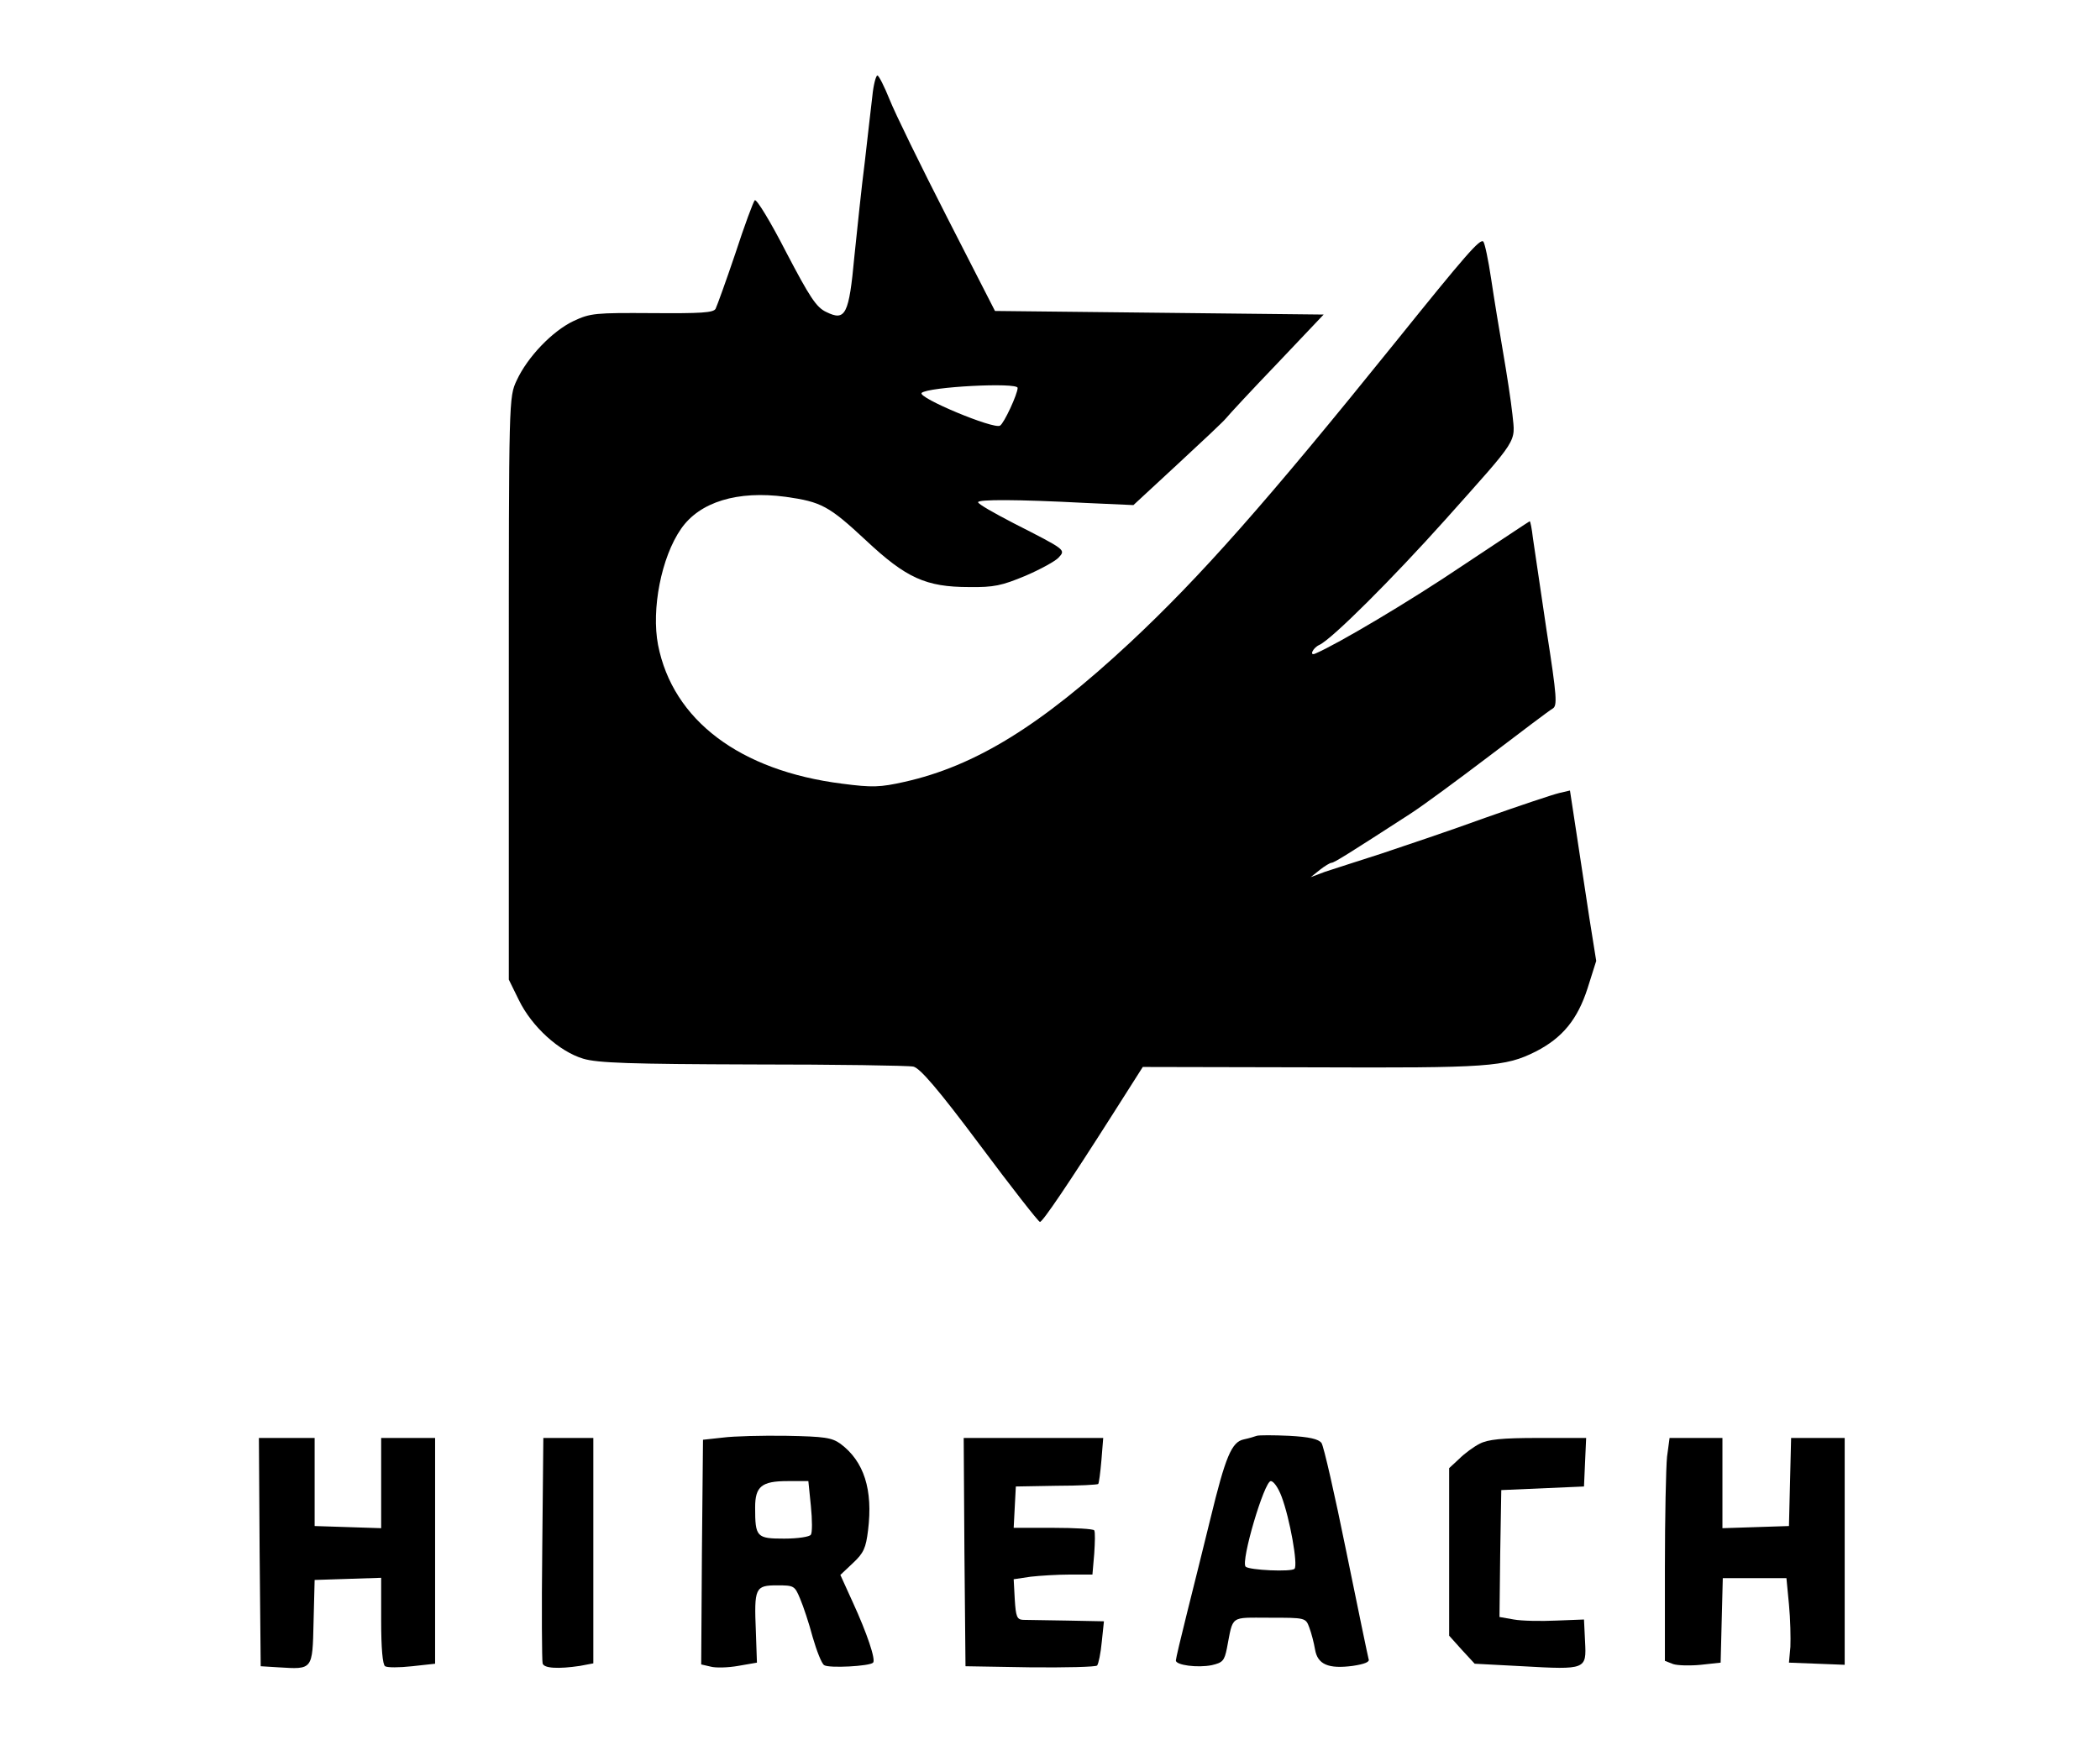
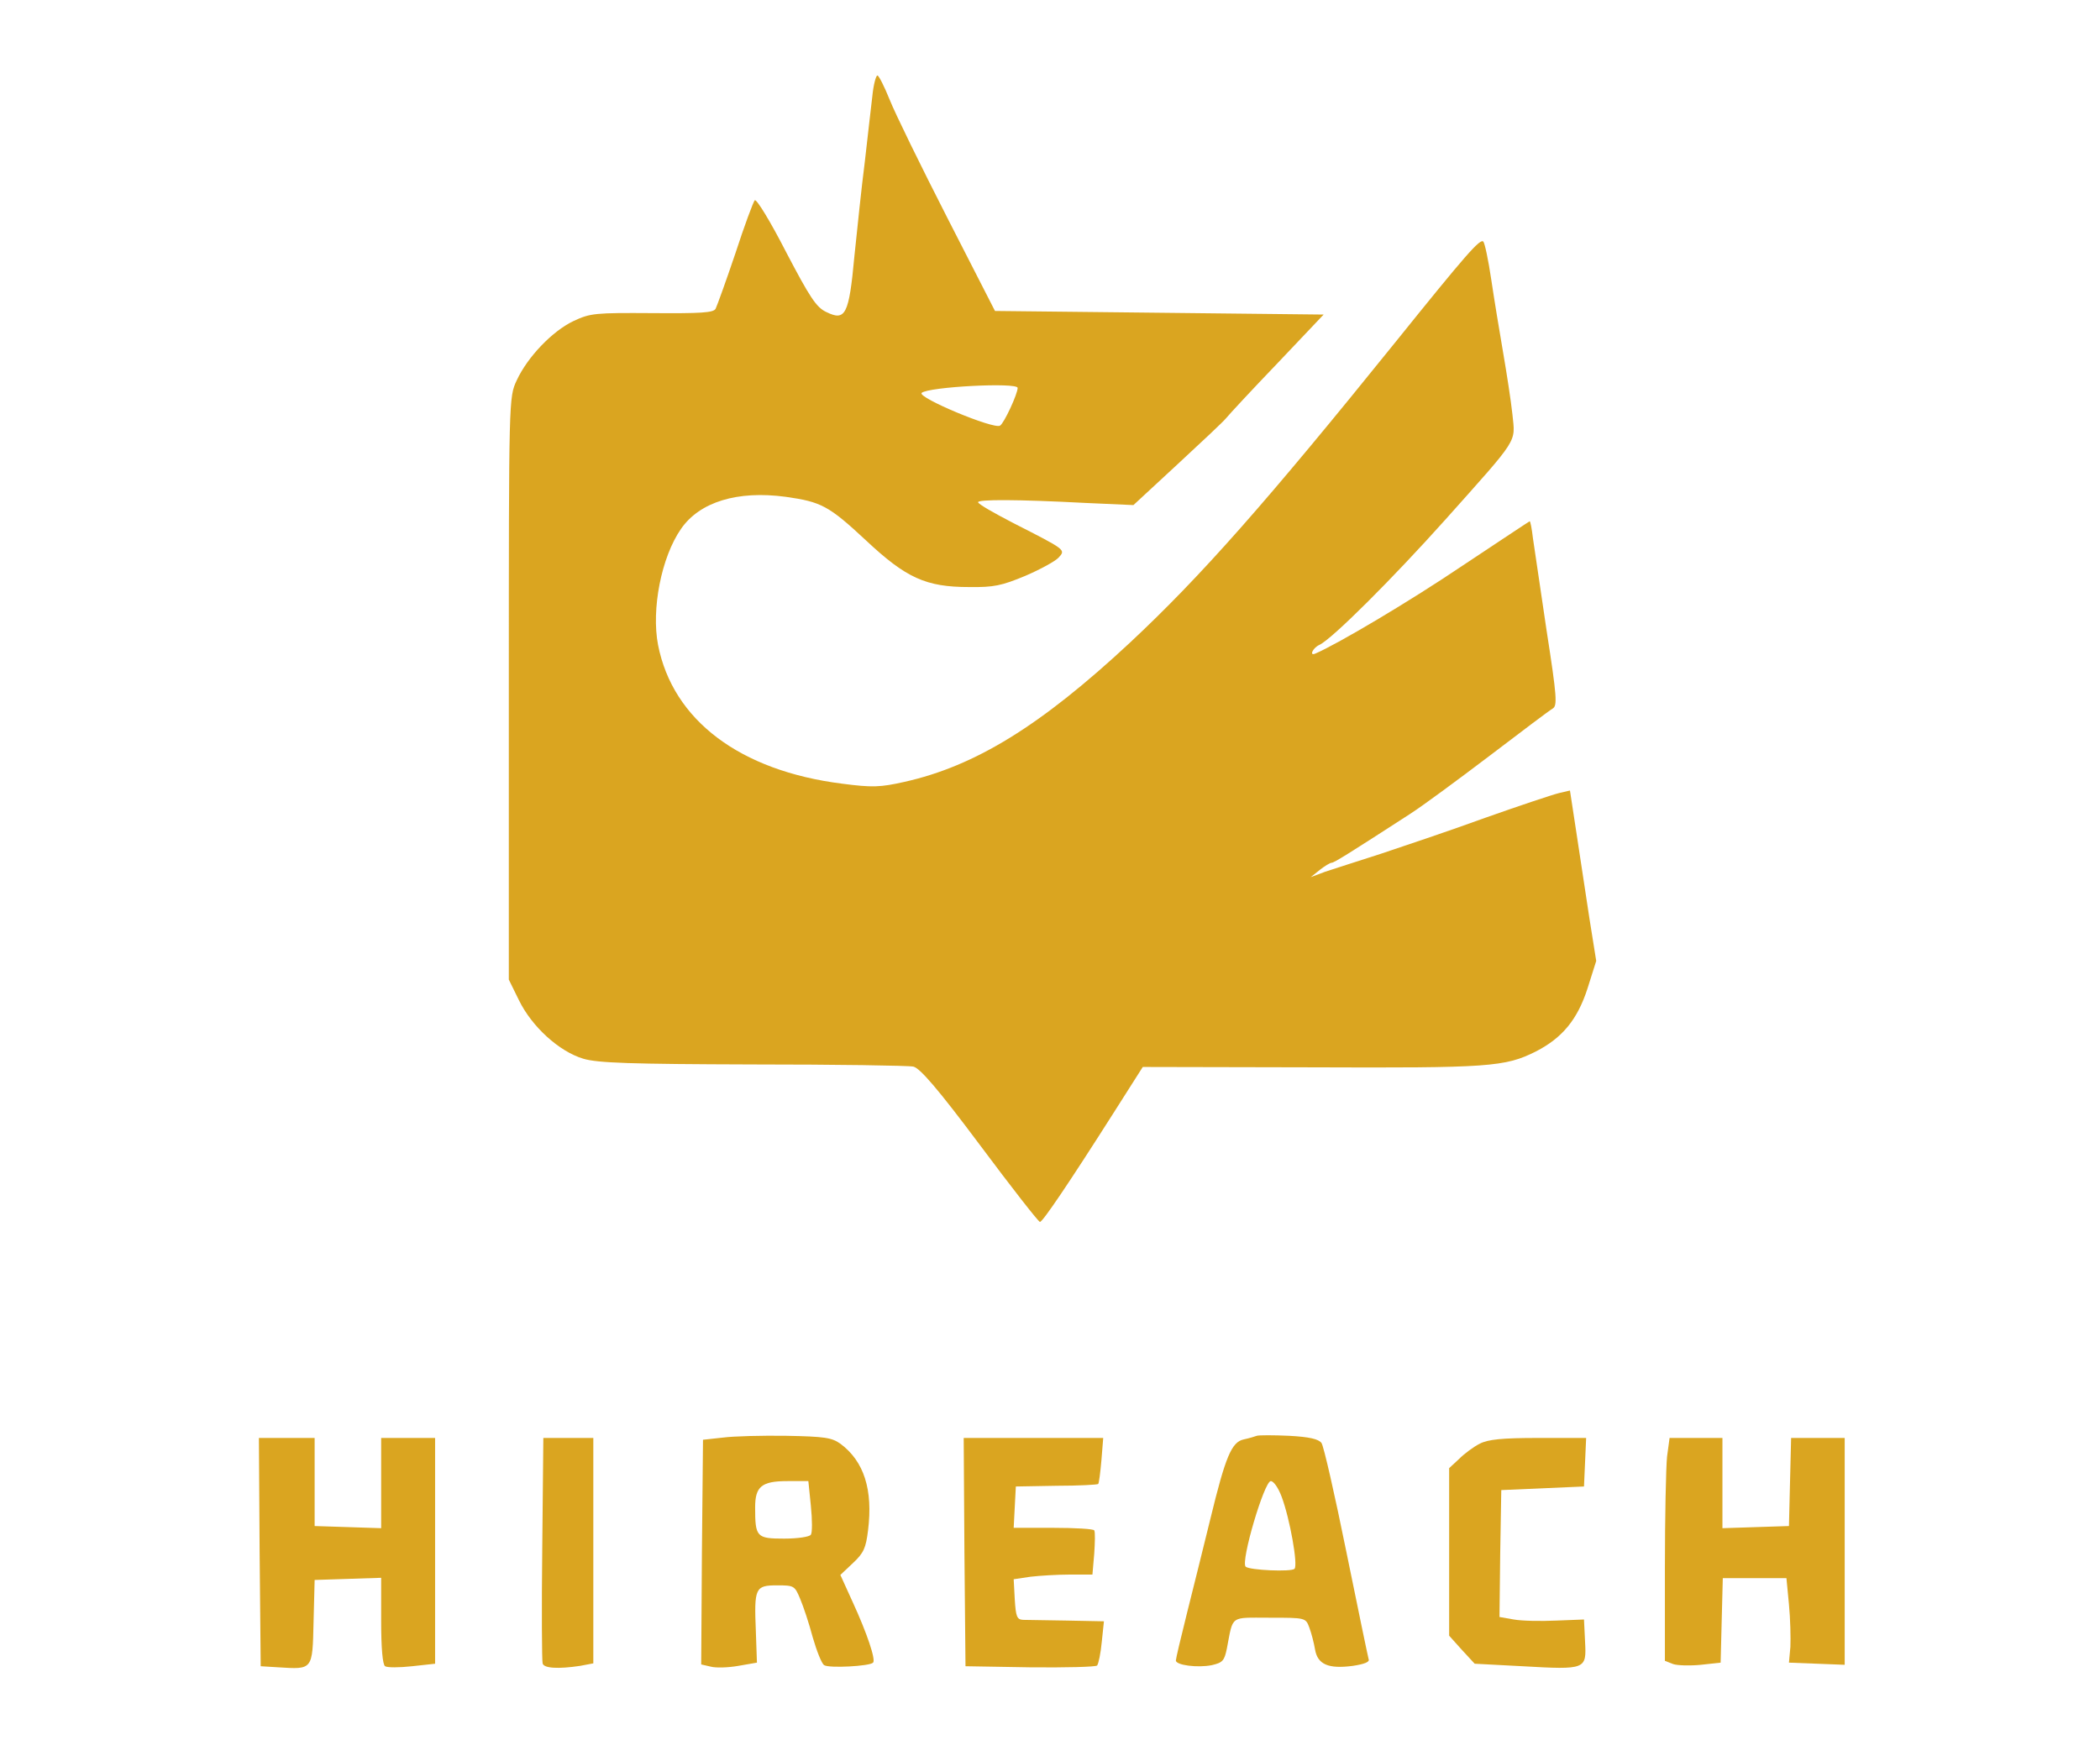
<svg xmlns="http://www.w3.org/2000/svg" version="1.0" width="584pt" height="484pt" viewBox="0 0 584 484" preserveAspectRatio="xMidYMid meet">
-   <g transform="translate(0,484) scale(0.1,-0.1)" fill="#000000" stroke="none">
+   <g transform="translate(0,484) scale(0.1,-0.1)" fill="#DAA520" stroke="none">
    <path d="M2426 4573 c-4 -32 -13 -114 -21 -183 -9 -69 -21 -187 -29 -263 -15 -163 -25 -181 -78 -155 -28 13 -46 41 -112 167 -43 84 -82 148 -87 144 -4 -4 -29 -71 -54 -148 -26 -77 -51 -146 -55 -154 -6 -11 -41 -13 -176 -12 -159 1 -172 0 -219 -22 -59 -28 -128 -100 -158 -165 -22 -47 -22 -48 -22 -857 l0 -810 28 -57 c36 -74 112 -143 179 -163 40 -12 131 -15 471 -16 232 0 433 -3 447 -6 18 -4 67 -60 185 -218 88 -118 163 -214 167 -214 7 -1 80 107 204 302 l82 129 469 -1 c495 -2 538 1 624 44 74 38 116 89 144 176 l24 76 -19 119 c-10 65 -26 172 -36 237 l-18 118 -30 -7 c-17 -4 -110 -35 -206 -69 -96 -35 -227 -79 -290 -100 -63 -20 -133 -43 -155 -50 l-40 -15 25 20 c14 11 29 20 33 20 7 0 47 25 217 135 36 23 136 97 223 163 88 67 166 126 175 131 13 8 12 31 -17 217 -17 115 -34 230 -38 257 -3 26 -7 47 -9 47 -1 0 -85 -56 -186 -123 -145 -98 -347 -218 -410 -245 -18 -8 -7 16 11 24 35 16 204 185 350 348 207 232 195 213 187 293 -4 38 -16 115 -26 173 -10 58 -25 149 -33 203 -8 54 -18 101 -22 105 -9 9 -49 -37 -243 -278 -361 -448 -544 -655 -740 -838 -248 -231 -430 -343 -627 -387 -67 -15 -89 -16 -173 -5 -285 36 -471 177 -512 386 -19 99 9 244 64 323 52 75 157 107 291 89 99 -14 120 -25 223 -121 112 -105 167 -130 287 -130 69 -1 91 4 156 31 42 18 84 41 93 51 20 22 21 21 -126 96 -54 28 -98 53 -98 58 0 8 107 8 298 -2 l134 -6 121 112 c67 62 129 120 137 130 8 10 72 79 143 153 l128 135 -457 5 -457 5 -133 260 c-73 143 -145 290 -160 328 -15 37 -30 67 -34 67 -4 0 -11 -26 -14 -57z m404 -812 c0 -17 -38 -99 -49 -105 -17 -11 -230 78 -218 91 18 17 267 30 267 14z" />
    <path d="M2010 841 l-55 -6 -3 -312 -2 -313 26 -6 c14 -4 49 -3 77 2 l52 9 -3 87 c-5 121 -2 128 59 128 47 0 49 -1 64 -37 9 -21 25 -69 35 -107 11 -38 25 -74 32 -78 13 -9 127 -3 136 7 8 8 -17 82 -56 167 l-35 77 35 33 c30 28 36 42 42 91 14 113 -11 192 -77 241 -24 17 -44 20 -150 22 -67 1 -147 -1 -177 -5z m245 -190 c4 -39 4 -75 0 -80 -3 -6 -37 -11 -74 -11 -77 0 -81 4 -81 87 0 58 18 73 90 73 l58 0 7 -69z" />
    <path d="M3495 846 c-5 -2 -22 -7 -36 -10 -34 -7 -51 -48 -93 -221 -19 -77 -48 -195 -65 -262 -17 -68 -31 -127 -31 -132 0 -13 60 -21 100 -13 30 7 35 12 42 47 18 93 7 85 118 85 100 0 101 0 111 -27 6 -16 13 -43 16 -61 7 -42 37 -55 105 -46 33 5 48 11 44 19 -2 7 -30 142 -62 299 -32 158 -63 294 -69 302 -8 11 -34 17 -90 20 -44 2 -84 2 -90 0z m69 -169 c23 -61 46 -190 36 -201 -9 -9 -125 -4 -136 6 -14 15 52 238 70 238 8 0 21 -19 30 -43z" />
    <path d="M722 523 l3 -318 49 -3 c96 -6 95 -8 98 126 l3 117 93 3 92 3 0 -120 c0 -75 4 -122 11 -126 6 -4 39 -4 75 0 l64 7 0 314 0 314 -75 0 -75 0 0 -125 0 -126 -92 3 -93 3 0 123 0 122 -78 0 -77 0 2 -317z" />
    <path d="M1508 533 c-2 -170 -1 -314 1 -320 3 -14 44 -16 104 -7 l37 7 0 313 0 314 -69 0 -70 0 -3 -307z" />
    <path d="M2682 523 l3 -318 179 -3 c99 -1 183 1 187 5 4 5 10 34 13 66 l6 57 -102 2 c-57 1 -112 2 -123 2 -17 1 -20 9 -23 57 l-3 56 47 7 c26 3 75 6 109 6 l63 0 5 58 c2 31 3 60 0 65 -2 4 -54 7 -114 7 l-110 0 3 58 3 57 113 2 c63 0 115 3 116 5 2 1 6 31 9 66 l5 62 -194 0 -194 0 2 -317z" />
    <path d="M4115 824 c-16 -8 -42 -27 -57 -42 l-28 -26 0 -233 0 -233 35 -39 36 -39 133 -7 c177 -10 178 -9 174 68 l-3 62 -77 -3 c-43 -2 -96 -1 -118 3 l-40 7 2 176 3 177 115 5 115 5 3 68 3 67 -133 0 c-101 0 -140 -4 -163 -16z" />
    <path d="M4636 788 c-3 -29 -6 -169 -6 -311 l0 -257 23 -9 c12 -4 47 -5 77 -2 l55 6 3 118 3 117 88 0 89 0 7 -73 c4 -41 5 -94 4 -118 l-4 -44 78 -3 77 -3 0 316 0 315 -75 0 -74 0 -3 -122 -3 -123 -92 -3 -93 -3 0 126 0 125 -74 0 -73 0 -7 -52z" />
  </g>
</svg>
